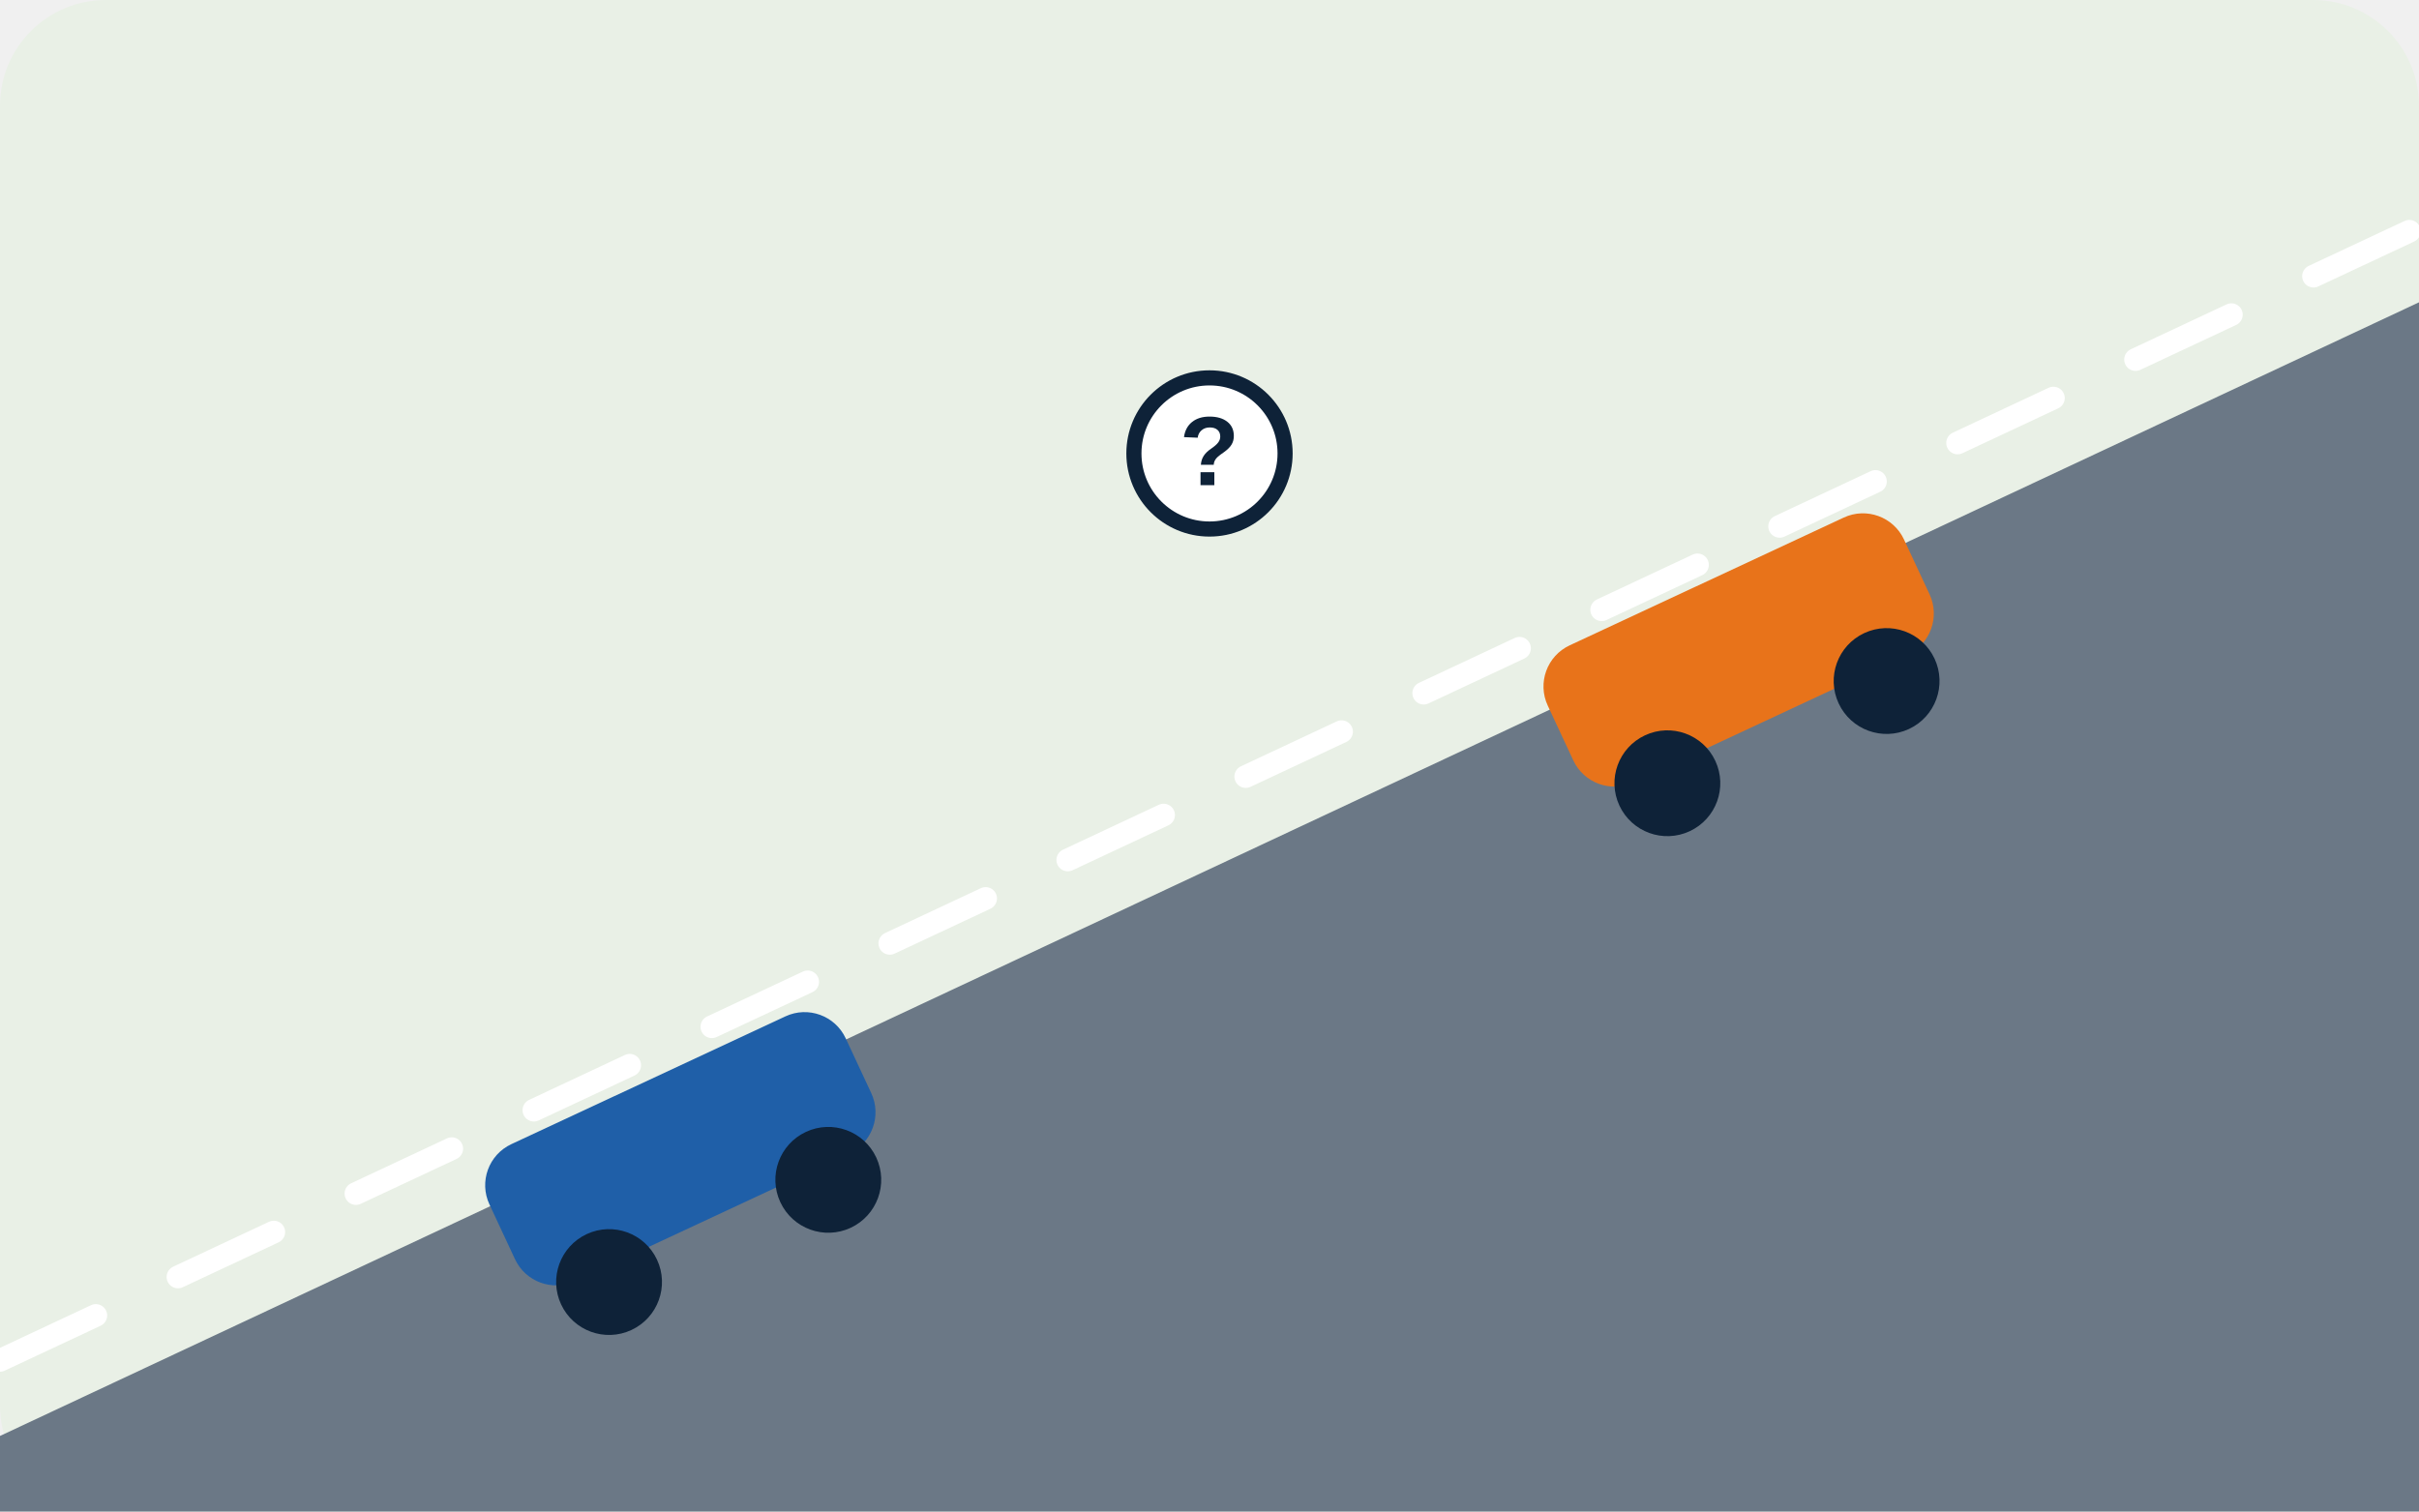
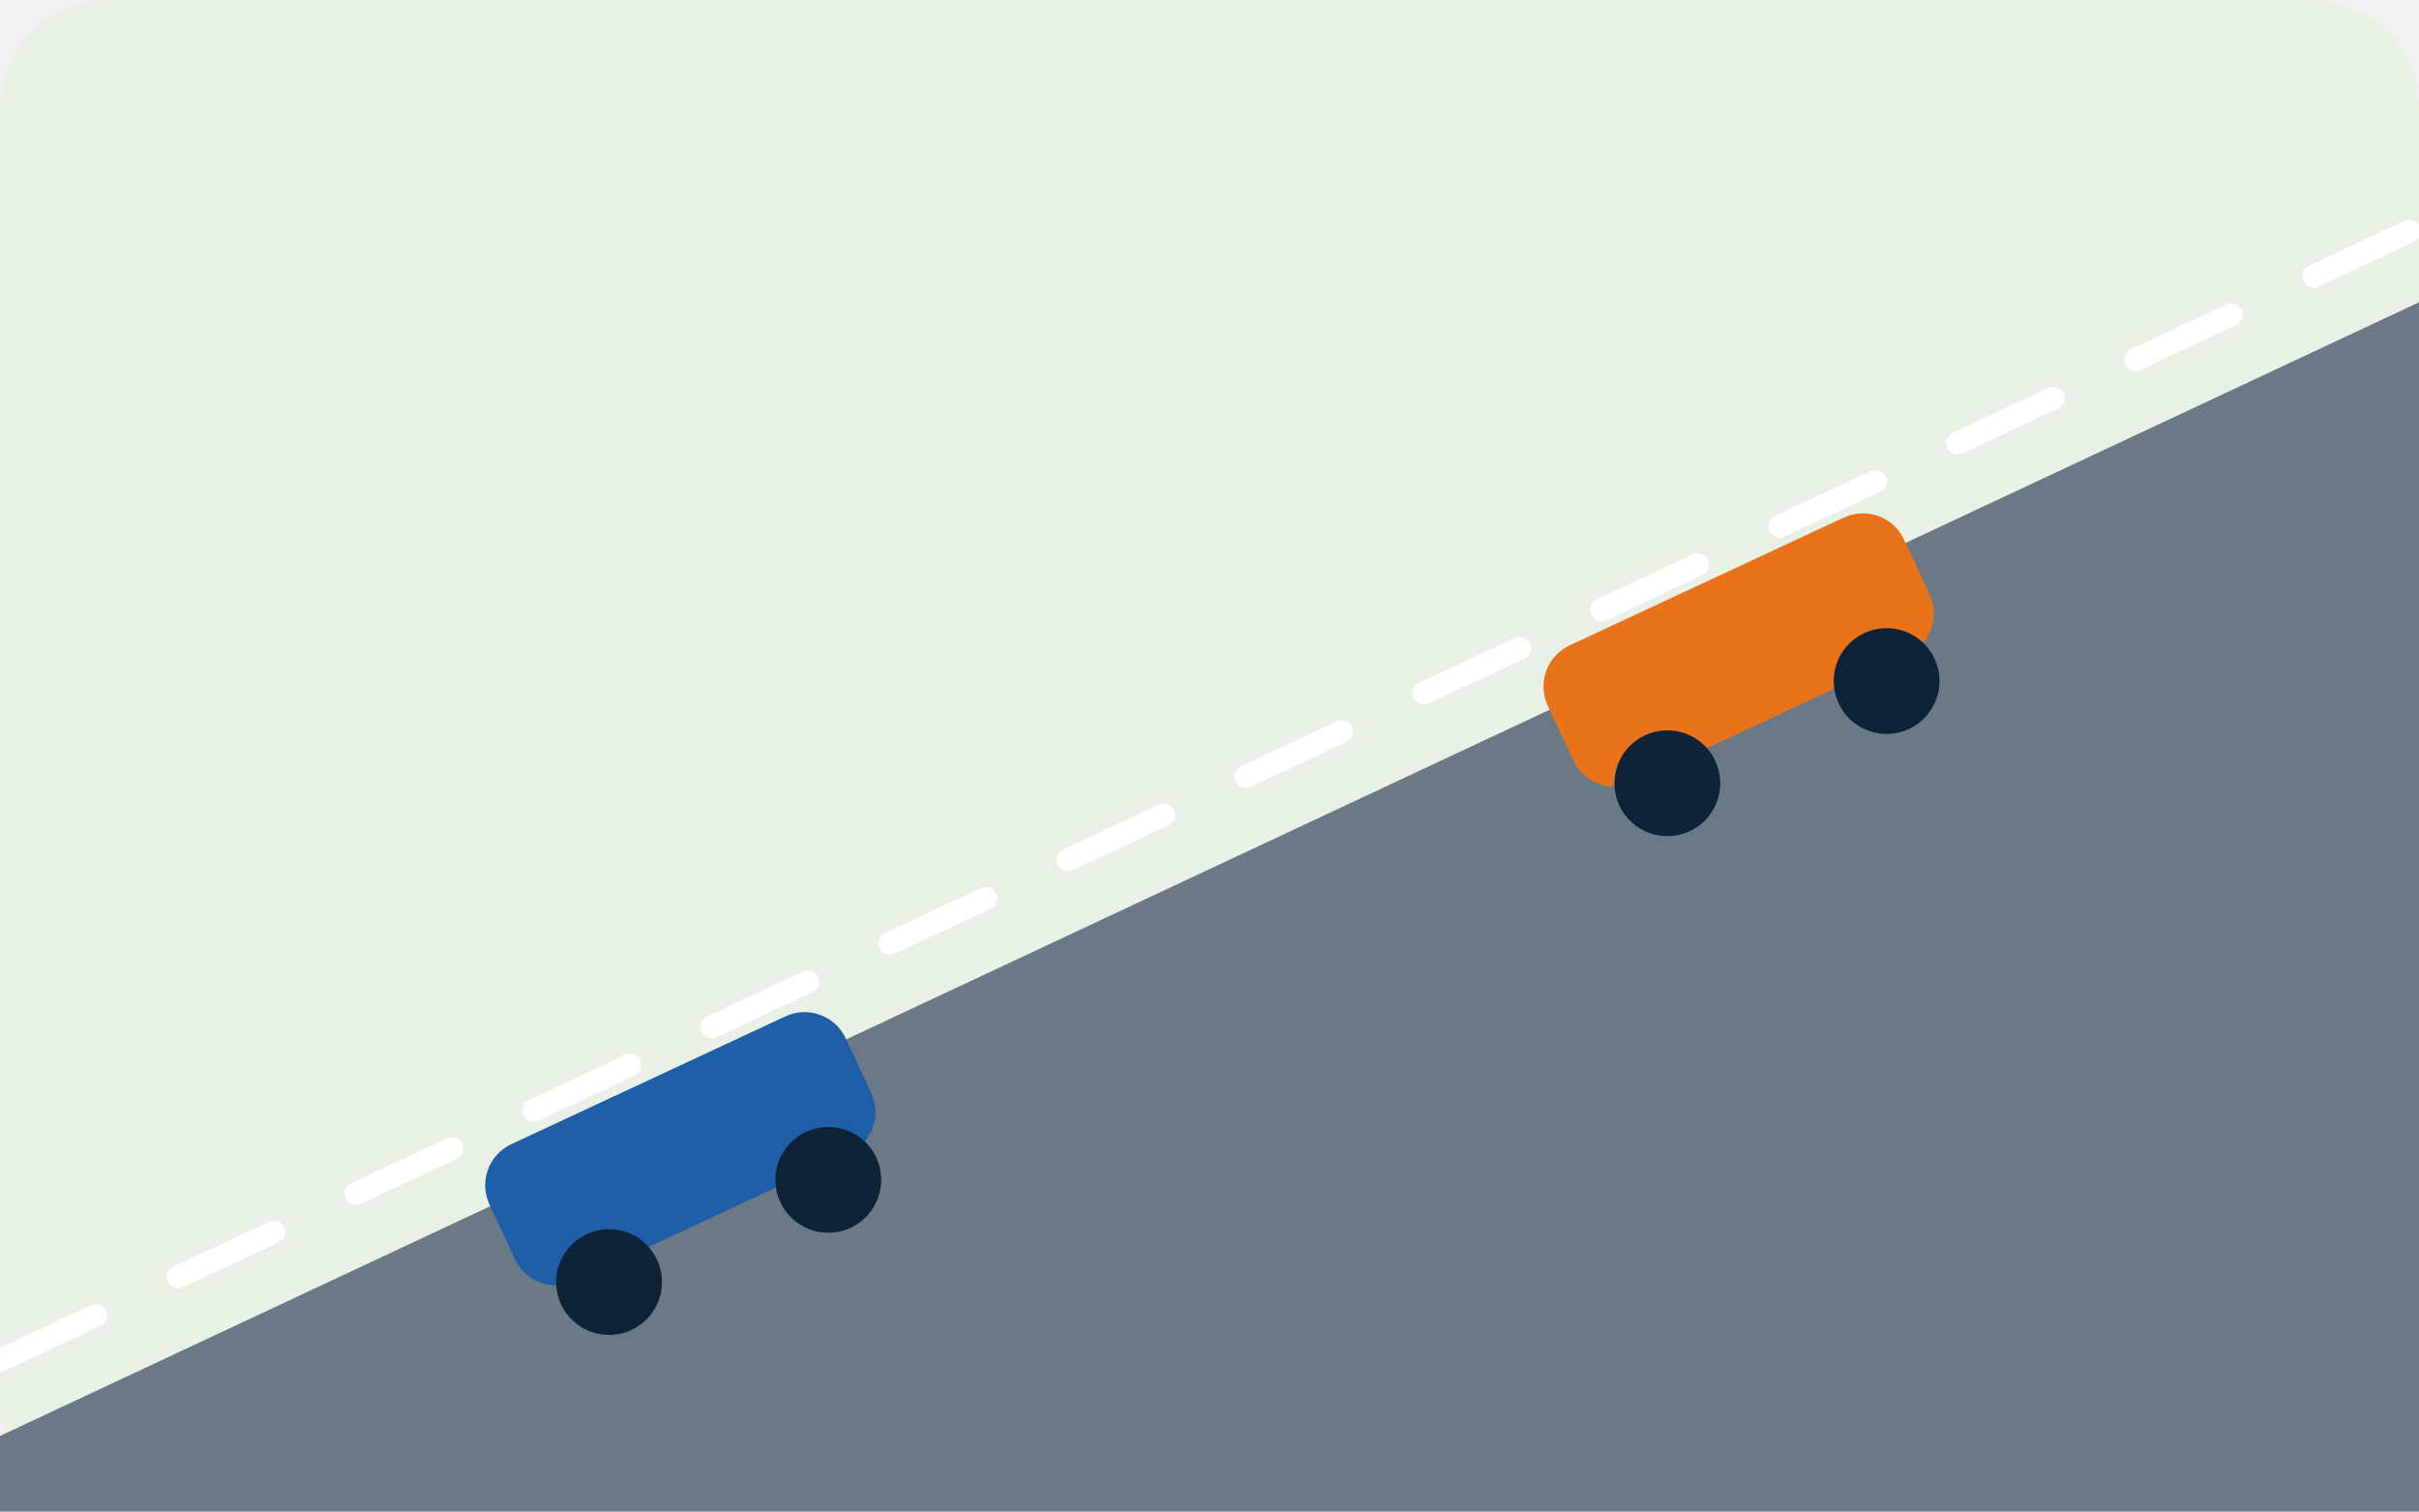
<svg xmlns="http://www.w3.org/2000/svg" viewBox="0 0 320 200">
  <rect width="320" height="200" rx="14" fill="#E9F0E6" />
  <path d="M0 190L320 40V200H0z" fill="#6B7886" />
  <path d="M0 190L320 40" fill="none" />
  <path d="M0 180L320 30" stroke="#fff" stroke-width="3" fill="none" stroke-linecap="round" stroke-linejoin="round" stroke-dasharray="14 12" />
  <g transform="translate(90 152) rotate(-25)">
    <rect x="-26" y="-10" width="52" height="20" rx="6" fill="#1F5FA8" />
    <circle cx="-16" cy="12" r="7" fill="#0E2238" />
    <circle cx="16" cy="12" r="7" fill="#0E2238" />
  </g>
  <g transform="translate(230 86) rotate(-25)">
    <rect x="-26" y="-10" width="52" height="20" rx="6" fill="#E8731A" />
    <circle cx="-16" cy="12" r="7" fill="#0E2238" />
    <circle cx="16" cy="12" r="7" fill="#0E2238" />
  </g>
-   <circle cx="160" cy="60" r="10" fill="#fff" stroke="#0E2238" stroke-width="2" />
-   <text x="160" y="64.2" text-anchor="middle" font-family="Arial,Helvetica,sans-serif" font-weight="700" font-size="13" fill="#0E2238">?</text>
</svg>
